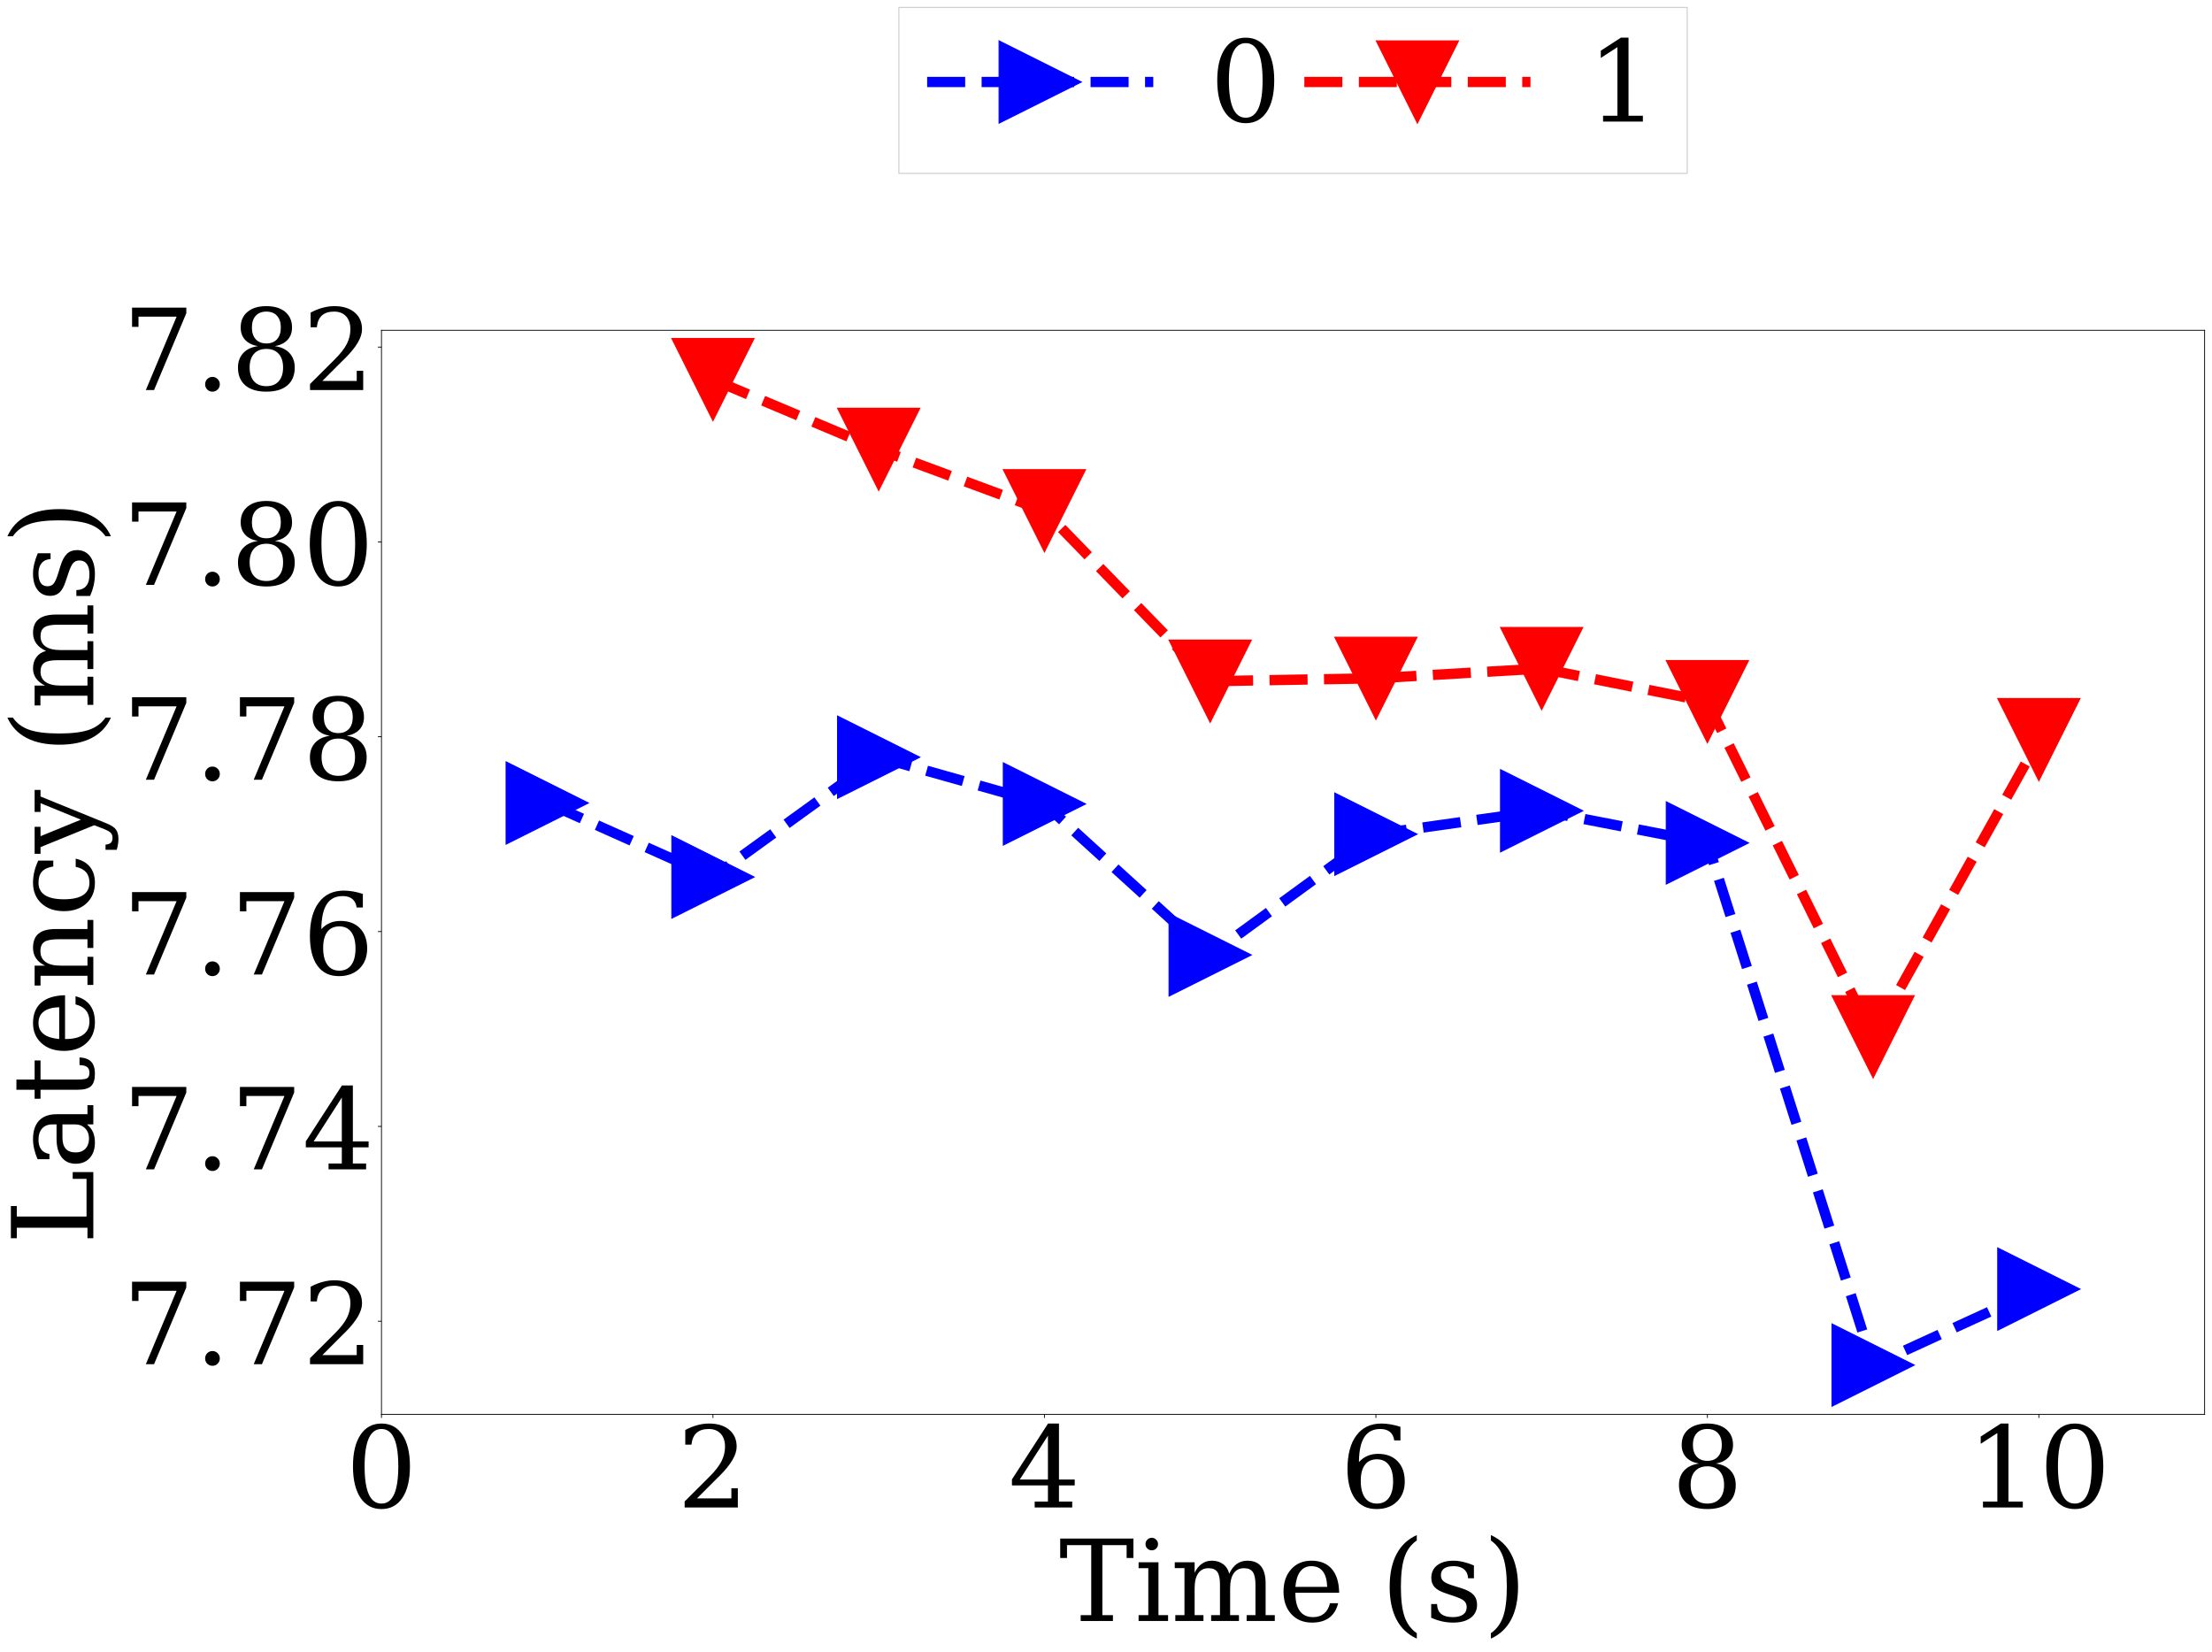
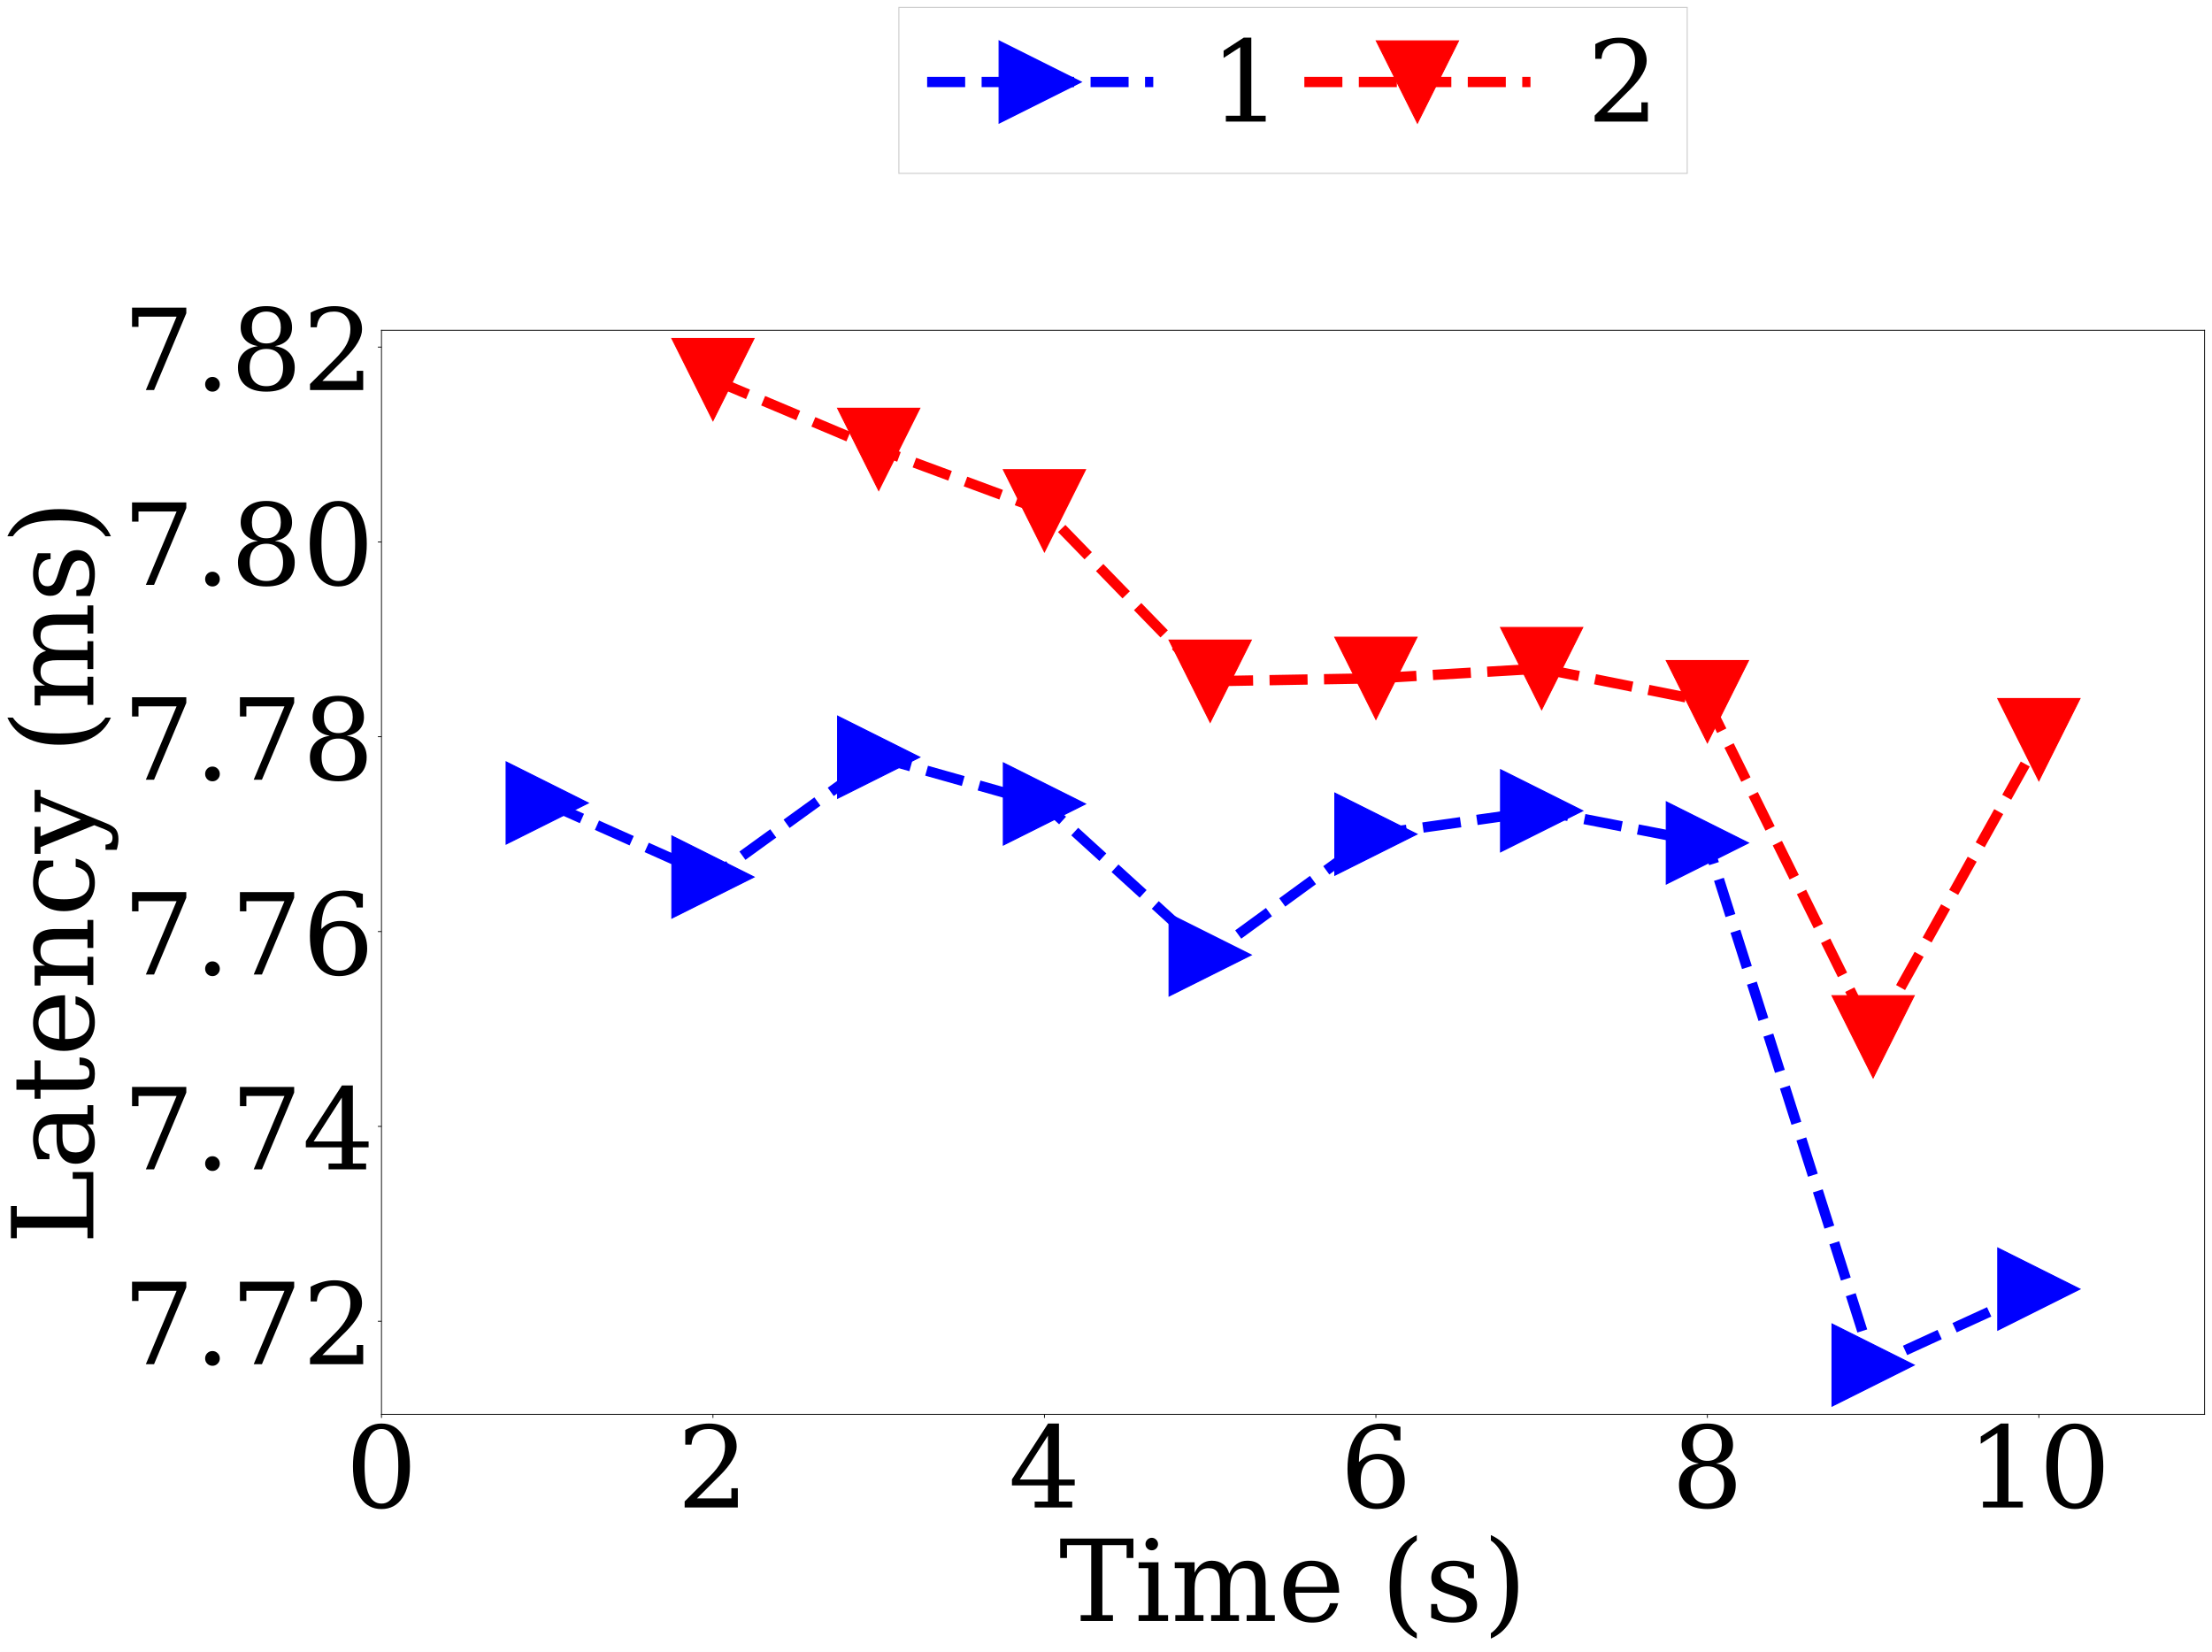
<svg xmlns="http://www.w3.org/2000/svg" xmlns:xlink="http://www.w3.org/1999/xlink" width="2152.068pt" height="1607.074pt" viewBox="0 0 2152.068 1607.074" version="1.1">
  <defs>
    <style type="text/css">*{stroke-linejoin: round; stroke-linecap: butt}</style>
  </defs>
  <g id="figure_1">
    <g id="patch_1">
      <path d="M 0 1607.074  L 2152.068 1607.074  L 2152.068 0  L 0 0  z " style="fill: #ffffff; stroke: #ffffff; stroke-linejoin: miter" />
    </g>
    <g id="axes_1">
      <g id="patch_2">
        <path d="M 371.145 1375.955  L 2144.868 1375.955  L 2144.868 321.322  L 371.145 321.322  z " style="fill: #ffffff" />
      </g>
      <g id="matplotlib.axis_1">
        <g id="xtick_1">
          <g id="line2d_1">
            <defs>
-               <path id="m2ff4330e94" d="M 0 0  L 0 3.5  " style="stroke: #000000; stroke-width: 0.8" />
+               <path id="mf82918ef81" d="M 0 0  L 0 3.5  " style="stroke: #000000; stroke-width: 0.8" />
            </defs>
            <g>
-               <use xlink:href="#m2ff4330e94" x="371.145" y="1375.955" style="stroke: #000000; stroke-width: 0.8" />
+               <use xlink:href="#mf82918ef81" x="371.145" y="1375.955" style="stroke: #000000; stroke-width: 0.8" />
            </g>
          </g>
          <g id="text_1">
            <g transform="translate(336.1516 1466.538) scale(1.1 -1.1)">
              <defs>
                <path id="DejaVuSerif-30" d="M 2034 219  Q 2513 219 2750 744  Q 2988 1269 2988 2328  Q 2988 3391 2750 3916  Q 2513 4441 2034 4441  Q 1556 4441 1318 3916  Q 1081 3391 1081 2328  Q 1081 1269 1318 744  Q 1556 219 2034 219  z M 2034 -91  Q 1275 -91 848 546  Q 422 1184 422 2328  Q 422 3475 848 4112  Q 1275 4750 2034 4750  Q 2797 4750 3222 4112  Q 3647 3475 3647 2328  Q 3647 1184 3222 546  Q 2797 -91 2034 -91  z " transform="scale(0.015625)" />
              </defs>
              <use xlink:href="#DejaVuSerif-30" />
            </g>
          </g>
        </g>
        <g id="xtick_2">
          <g id="line2d_2">
            <g>
-               <use xlink:href="#m2ff4330e94" x="693.64" y="1375.955" style="stroke: #000000; stroke-width: 0.8" />
+               <use xlink:href="#mf82918ef81" x="693.64" y="1375.955" style="stroke: #000000; stroke-width: 0.8" />
            </g>
          </g>
          <g id="text_2">
            <g transform="translate(658.6466 1466.538) scale(1.1 -1.1)">
              <defs>
                <path id="DejaVuSerif-32" d="M 819 3553  L 469 3553  L 469 4384  Q 803 4563 1142 4656  Q 1481 4750 1806 4750  Q 2534 4750 2956 4397  Q 3378 4044 3378 3438  Q 3378 2753 2422 1800  Q 2347 1728 2309 1691  L 1131 513  L 3078 513  L 3078 1088  L 3444 1088  L 3444 0  L 434 0  L 434 341  L 1850 1753  Q 2319 2222 2519 2614  Q 2719 3006 2719 3438  Q 2719 3909 2473 4175  Q 2228 4441 1797 4441  Q 1350 4441 1106 4219  Q 863 3997 819 3553  z " transform="scale(0.015625)" />
              </defs>
              <use xlink:href="#DejaVuSerif-32" />
            </g>
          </g>
        </g>
        <g id="xtick_3">
          <g id="line2d_3">
            <g>
-               <use xlink:href="#m2ff4330e94" x="1016.135" y="1375.955" style="stroke: #000000; stroke-width: 0.8" />
+               <use xlink:href="#mf82918ef81" x="1016.135" y="1375.955" style="stroke: #000000; stroke-width: 0.8" />
            </g>
          </g>
          <g id="text_3">
            <g transform="translate(981.1416 1466.538) scale(1.1 -1.1)">
              <defs>
                <path id="DejaVuSerif-34" d="M 2234 1581  L 2234 4063  L 641 1581  L 2234 1581  z M 3609 0  L 1484 0  L 1484 331  L 2234 331  L 2234 1247  L 197 1247  L 197 1588  L 2241 4750  L 2859 4750  L 2859 1581  L 3750 1581  L 3750 1247  L 2859 1247  L 2859 331  L 3609 331  L 3609 0  z " transform="scale(0.015625)" />
              </defs>
              <use xlink:href="#DejaVuSerif-34" />
            </g>
          </g>
        </g>
        <g id="xtick_4">
          <g id="line2d_4">
            <g>
-               <use xlink:href="#m2ff4330e94" x="1338.63" y="1375.955" style="stroke: #000000; stroke-width: 0.8" />
+               <use xlink:href="#mf82918ef81" x="1338.63" y="1375.955" style="stroke: #000000; stroke-width: 0.8" />
            </g>
          </g>
          <g id="text_4">
            <g transform="translate(1303.637 1466.538) scale(1.1 -1.1)">
              <defs>
                <path id="DejaVuSerif-36" d="M 2094 219  Q 2534 219 2771 542  Q 3009 866 3009 1472  Q 3009 2078 2771 2401  Q 2534 2725 2094 2725  Q 1647 2725 1412 2412  Q 1178 2100 1178 1509  Q 1178 888 1415 553  Q 1653 219 2094 219  z M 1075 2569  Q 1288 2803 1556 2918  Q 1825 3034 2163 3034  Q 2859 3034 3264 2615  Q 3669 2197 3669 1472  Q 3669 763 3233 336  Q 2797 -91 2069 -91  Q 1278 -91 853 498  Q 428 1088 428 2181  Q 428 3406 931 4078  Q 1434 4750 2350 4750  Q 2597 4750 2869 4703  Q 3141 4656 3425 4563  L 3425 3794  L 3072 3794  Q 3034 4109 2831 4275  Q 2628 4441 2284 4441  Q 1678 4441 1381 3981  Q 1084 3522 1075 2569  z " transform="scale(0.015625)" />
              </defs>
              <use xlink:href="#DejaVuSerif-36" />
            </g>
          </g>
        </g>
        <g id="xtick_5">
          <g id="line2d_5">
            <g>
-               <use xlink:href="#m2ff4330e94" x="1661.125" y="1375.955" style="stroke: #000000; stroke-width: 0.8" />
+               <use xlink:href="#mf82918ef81" x="1661.125" y="1375.955" style="stroke: #000000; stroke-width: 0.8" />
            </g>
          </g>
          <g id="text_5">
            <g transform="translate(1626.132 1466.538) scale(1.1 -1.1)">
              <defs>
                <path id="DejaVuSerif-38" d="M 2981 1275  Q 2981 1775 2732 2051  Q 2484 2328 2034 2328  Q 1584 2328 1336 2051  Q 1088 1775 1088 1275  Q 1088 772 1336 495  Q 1584 219 2034 219  Q 2484 219 2732 495  Q 2981 772 2981 1275  z M 2853 3541  Q 2853 3966 2637 4203  Q 2422 4441 2034 4441  Q 1650 4441 1433 4203  Q 1216 3966 1216 3541  Q 1216 3113 1433 2875  Q 1650 2638 2034 2638  Q 2422 2638 2637 2875  Q 2853 3113 2853 3541  z M 2516 2484  Q 3047 2413 3344 2092  Q 3641 1772 3641 1275  Q 3641 619 3225 264  Q 2809 -91 2034 -91  Q 1263 -91 845 264  Q 428 619 428 1275  Q 428 1772 725 2092  Q 1022 2413 1556 2484  Q 1084 2569 832 2842  Q 581 3116 581 3541  Q 581 4103 968 4426  Q 1356 4750 2034 4750  Q 2713 4750 3100 4426  Q 3488 4103 3488 3541  Q 3488 3116 3236 2842  Q 2984 2569 2516 2484  z " transform="scale(0.015625)" />
              </defs>
              <use xlink:href="#DejaVuSerif-38" />
            </g>
          </g>
        </g>
        <g id="xtick_6">
          <g id="line2d_6">
            <g>
-               <use xlink:href="#m2ff4330e94" x="1983.62" y="1375.955" style="stroke: #000000; stroke-width: 0.8" />
+               <use xlink:href="#mf82918ef81" x="1983.62" y="1375.955" style="stroke: #000000; stroke-width: 0.8" />
            </g>
          </g>
          <g id="text_6">
            <g transform="translate(1913.633 1466.538) scale(1.1 -1.1)">
              <defs>
                <path id="DejaVuSerif-31" d="M 909 0  L 909 331  L 1722 331  L 1722 4213  L 781 3603  L 781 4013  L 1919 4750  L 2350 4750  L 2350 331  L 3163 331  L 3163 0  L 909 0  z " transform="scale(0.015625)" />
              </defs>
              <use xlink:href="#DejaVuSerif-31" />
              <use xlink:href="#DejaVuSerif-30" x="63.623" />
            </g>
          </g>
        </g>
        <g id="text_7">
          <g transform="translate(1030.401 1576.997) scale(1.1 -1.1)">
            <defs>
              <path id="DejaVuSerif-54" d="M 1222 0  L 1222 331  L 1819 331  L 1819 4294  L 447 4294  L 447 3566  L 63 3566  L 63 4666  L 4206 4666  L 4206 3566  L 3822 3566  L 3822 4294  L 2450 4294  L 2450 331  L 3047 331  L 3047 0  L 1222 0  z " transform="scale(0.015625)" />
              <path id="DejaVuSerif-69" d="M 622 4353  Q 622 4497 726 4603  Q 831 4709 978 4709  Q 1122 4709 1226 4603  Q 1331 4497 1331 4353  Q 1331 4206 1228 4103  Q 1125 4000 978 4000  Q 831 4000 726 4103  Q 622 4206 622 4353  z M 1356 331  L 1900 331  L 1900 0  L 231 0  L 231 331  L 781 331  L 781 2988  L 231 2988  L 231 3322  L 1356 3322  L 1356 331  z " transform="scale(0.015625)" />
              <path id="DejaVuSerif-6d" d="M 3316 2675  Q 3481 3041 3739 3227  Q 3997 3413 4341 3413  Q 4863 3413 5119 3089  Q 5375 2766 5375 2113  L 5375 331  L 5894 331  L 5894 0  L 4300 0  L 4300 331  L 4800 331  L 4800 2047  Q 4800 2556 4650 2772  Q 4500 2988 4153 2988  Q 3769 2988 3567 2697  Q 3366 2406 3366 1850  L 3366 331  L 3866 331  L 3866 0  L 2291 0  L 2291 331  L 2791 331  L 2791 2069  Q 2791 2566 2641 2777  Q 2491 2988 2144 2988  Q 1759 2988 1557 2697  Q 1356 2406 1356 1850  L 1356 331  L 1856 331  L 1856 0  L 263 0  L 263 331  L 781 331  L 781 2994  L 231 2994  L 231 3322  L 1356 3322  L 1356 2731  Q 1516 3063 1762 3238  Q 2009 3413 2322 3413  Q 2709 3413 2968 3220  Q 3228 3028 3316 2675  z " transform="scale(0.015625)" />
              <path id="DejaVuSerif-65" d="M 3469 1600  L 991 1600  L 991 1575  Q 991 903 1244 561  Q 1497 219 1991 219  Q 2369 219 2611 417  Q 2853 616 2950 1006  L 3413 1006  Q 3275 459 2904 184  Q 2534 -91 1931 -91  Q 1203 -91 761 389  Q 319 869 319 1663  Q 319 2450 753 2931  Q 1188 3413 1894 3413  Q 2647 3413 3050 2948  Q 3453 2484 3469 1600  z M 2791 1931  Q 2772 2513 2545 2808  Q 2319 3103 1894 3103  Q 1497 3103 1269 2806  Q 1041 2509 991 1931  L 2791 1931  z " transform="scale(0.015625)" />
              <path id="DejaVuSerif-20" transform="scale(0.015625)" />
              <path id="DejaVuSerif-28" d="M 2041 -997  Q 1281 -656 893 83  Q 506 822 506 1931  Q 506 3044 893 3783  Q 1281 4522 2041 4863  L 2041 4556  Q 1559 4225 1350 3623  Q 1141 3022 1141 1931  Q 1141 844 1350 242  Q 1559 -359 2041 -691  L 2041 -997  z " transform="scale(0.015625)" />
              <path id="DejaVuSerif-73" d="M 359 184  L 359 959  L 691 959  Q 703 588 923 403  Q 1144 219 1575 219  Q 1963 219 2166 364  Q 2369 509 2369 788  Q 2369 1006 2220 1140  Q 2072 1275 1594 1428  L 1178 1569  Q 750 1706 558 1912  Q 366 2119 366 2438  Q 366 2894 700 3153  Q 1034 3413 1625 3413  Q 1888 3413 2178 3344  Q 2469 3275 2778 3144  L 2778 2419  L 2447 2419  Q 2434 2741 2221 2922  Q 2009 3103 1644 3103  Q 1281 3103 1095 2975  Q 909 2847 909 2591  Q 909 2381 1050 2254  Q 1191 2128 1613 1997  L 2069 1856  Q 2541 1709 2748 1489  Q 2956 1269 2956 922  Q 2956 450 2595 179  Q 2234 -91 1600 -91  Q 1278 -91 972 -22  Q 666 47 359 184  z " transform="scale(0.015625)" />
              <path id="DejaVuSerif-29" d="M 453 -997  L 453 -691  Q 934 -359 1145 242  Q 1356 844 1356 1931  Q 1356 3022 1145 3623  Q 934 4225 453 4556  L 453 4863  Q 1216 4522 1603 3783  Q 1991 3044 1991 1931  Q 1991 822 1603 83  Q 1216 -656 453 -997  z " transform="scale(0.015625)" />
            </defs>
            <use xlink:href="#DejaVuSerif-54" />
            <use xlink:href="#DejaVuSerif-69" x="66.699" />
            <use xlink:href="#DejaVuSerif-6d" x="98.682" />
            <use xlink:href="#DejaVuSerif-65" x="193.506" />
            <use xlink:href="#DejaVuSerif-20" x="252.686" />
            <use xlink:href="#DejaVuSerif-28" x="284.473" />
            <use xlink:href="#DejaVuSerif-73" x="323.486" />
            <use xlink:href="#DejaVuSerif-29" x="374.805" />
          </g>
        </g>
      </g>
      <g id="matplotlib.axis_2">
        <g id="ytick_1">
          <g id="line2d_7">
            <defs>
-               <path id="m2bf91a8489" d="M 0 0  L -3.5 0  " style="stroke: #000000; stroke-width: 0.8" />
+               <path id="mcd7229597e" d="M 0 0  L -3.5 0  " style="stroke: #000000; stroke-width: 0.8" />
            </defs>
            <g>
-               <use xlink:href="#m2bf91a8489" x="371.145" y="1285.371" style="stroke: #000000; stroke-width: 0.8" />
+               <use xlink:href="#mcd7229597e" x="371.145" y="1285.371" style="stroke: #000000; stroke-width: 0.8" />
            </g>
          </g>
          <g id="text_8">
            <g transform="translate(119.2234 1327.162) scale(1.1 -1.1)">
              <defs>
                <path id="DejaVuSerif-37" d="M 3609 4347  L 1784 0  L 1319 0  L 3059 4153  L 903 4153  L 903 3578  L 538 3578  L 538 4666  L 3609 4666  L 3609 4347  z " transform="scale(0.015625)" />
                <path id="DejaVuSerif-2e" d="M 603 325  Q 603 500 722 622  Q 841 744 1019 744  Q 1191 744 1312 622  Q 1434 500 1434 325  Q 1434 153 1312 31  Q 1191 -91 1019 -91  Q 841 -91 722 29  Q 603 150 603 325  z " transform="scale(0.015625)" />
              </defs>
              <use xlink:href="#DejaVuSerif-37" />
              <use xlink:href="#DejaVuSerif-2e" x="63.623" />
              <use xlink:href="#DejaVuSerif-37" x="95.41" />
              <use xlink:href="#DejaVuSerif-32" x="159.033" />
            </g>
          </g>
        </g>
        <g id="ytick_2">
          <g id="line2d_8">
            <g>
-               <use xlink:href="#m2bf91a8489" x="371.145" y="1095.83" style="stroke: #000000; stroke-width: 0.8" />
+               <use xlink:href="#mcd7229597e" x="371.145" y="1095.83" style="stroke: #000000; stroke-width: 0.8" />
            </g>
          </g>
          <g id="text_9">
            <g transform="translate(119.2234 1137.622) scale(1.1 -1.1)">
              <use xlink:href="#DejaVuSerif-37" />
              <use xlink:href="#DejaVuSerif-2e" x="63.623" />
              <use xlink:href="#DejaVuSerif-37" x="95.41" />
              <use xlink:href="#DejaVuSerif-34" x="159.033" />
            </g>
          </g>
        </g>
        <g id="ytick_3">
          <g id="line2d_9">
            <g>
-               <use xlink:href="#m2bf91a8489" x="371.145" y="906.29" style="stroke: #000000; stroke-width: 0.8" />
+               <use xlink:href="#mcd7229597e" x="371.145" y="906.29" style="stroke: #000000; stroke-width: 0.8" />
            </g>
          </g>
          <g id="text_10">
            <g transform="translate(119.2234 948.0815) scale(1.1 -1.1)">
              <use xlink:href="#DejaVuSerif-37" />
              <use xlink:href="#DejaVuSerif-2e" x="63.623" />
              <use xlink:href="#DejaVuSerif-37" x="95.41" />
              <use xlink:href="#DejaVuSerif-36" x="159.033" />
            </g>
          </g>
        </g>
        <g id="ytick_4">
          <g id="line2d_10">
            <g>
-               <use xlink:href="#m2bf91a8489" x="371.145" y="716.75" style="stroke: #000000; stroke-width: 0.8" />
+               <use xlink:href="#mcd7229597e" x="371.145" y="716.75" style="stroke: #000000; stroke-width: 0.8" />
            </g>
          </g>
          <g id="text_11">
            <g transform="translate(119.2234 758.5413) scale(1.1 -1.1)">
              <use xlink:href="#DejaVuSerif-37" />
              <use xlink:href="#DejaVuSerif-2e" x="63.623" />
              <use xlink:href="#DejaVuSerif-37" x="95.41" />
              <use xlink:href="#DejaVuSerif-38" x="159.033" />
            </g>
          </g>
        </g>
        <g id="ytick_5">
          <g id="line2d_11">
            <g>
-               <use xlink:href="#m2bf91a8489" x="371.145" y="527.21" style="stroke: #000000; stroke-width: 0.8" />
+               <use xlink:href="#mcd7229597e" x="371.145" y="527.21" style="stroke: #000000; stroke-width: 0.8" />
            </g>
          </g>
          <g id="text_12">
            <g transform="translate(119.2234 569.0011) scale(1.1 -1.1)">
              <use xlink:href="#DejaVuSerif-37" />
              <use xlink:href="#DejaVuSerif-2e" x="63.623" />
              <use xlink:href="#DejaVuSerif-38" x="95.41" />
              <use xlink:href="#DejaVuSerif-30" x="159.033" />
            </g>
          </g>
        </g>
        <g id="ytick_6">
          <g id="line2d_12">
            <g>
-               <use xlink:href="#m2bf91a8489" x="371.145" y="337.669" style="stroke: #000000; stroke-width: 0.8" />
+               <use xlink:href="#mcd7229597e" x="371.145" y="337.669" style="stroke: #000000; stroke-width: 0.8" />
            </g>
          </g>
          <g id="text_13">
            <g transform="translate(119.2234 379.4609) scale(1.1 -1.1)">
              <use xlink:href="#DejaVuSerif-37" />
              <use xlink:href="#DejaVuSerif-2e" x="63.623" />
              <use xlink:href="#DejaVuSerif-38" x="95.41" />
              <use xlink:href="#DejaVuSerif-32" x="159.033" />
            </g>
          </g>
        </g>
        <g id="text_14">
          <g transform="translate(90.78281 1210.684) rotate(-90) scale(1.1 -1.1)">
            <defs>
              <path id="DejaVuSerif-4c" d="M 353 0  L 353 331  L 947 331  L 947 4331  L 353 4331  L 353 4666  L 2175 4666  L 2175 4331  L 1581 4331  L 1581 384  L 3713 384  L 3713 1166  L 4097 1166  L 4097 0  L 353 0  z " transform="scale(0.015625)" />
              <path id="DejaVuSerif-61" d="M 2547 1044  L 2547 1747  L 1806 1747  Q 1378 1747 1168 1562  Q 959 1378 959 997  Q 959 650 1171 447  Q 1384 244 1747 244  Q 2106 244 2326 466  Q 2547 688 2547 1044  z M 3122 2075  L 3122 331  L 3634 331  L 3634 0  L 2547 0  L 2547 359  Q 2356 128 2106 18  Q 1856 -91 1522 -91  Q 969 -91 644 203  Q 319 497 319 997  Q 319 1513 691 1797  Q 1063 2081 1741 2081  L 2547 2081  L 2547 2309  Q 2547 2688 2317 2895  Q 2088 3103 1672 3103  Q 1328 3103 1125 2947  Q 922 2791 872 2484  L 575 2484  L 575 3156  Q 875 3284 1158 3348  Q 1441 3413 1709 3413  Q 2400 3413 2761 3070  Q 3122 2728 3122 2075  z " transform="scale(0.015625)" />
              <path id="DejaVuSerif-74" d="M 691 2988  L 184 2988  L 184 3322  L 691 3322  L 691 4353  L 1269 4353  L 1269 3322  L 2350 3322  L 2350 2988  L 1269 2988  L 1269 878  Q 1269 456 1350 337  Q 1431 219 1650 219  Q 1875 219 1978 351  Q 2081 484 2088 781  L 2522 781  Q 2497 328 2275 118  Q 2053 -91 1600 -91  Q 1103 -91 897 129  Q 691 350 691 878  L 691 2988  z " transform="scale(0.015625)" />
              <path id="DejaVuSerif-6e" d="M 263 0  L 263 331  L 781 331  L 781 2988  L 231 2988  L 231 3322  L 1356 3322  L 1356 2731  Q 1516 3069 1770 3241  Q 2025 3413 2363 3413  Q 2913 3413 3172 3097  Q 3431 2781 3431 2113  L 3431 331  L 3944 331  L 3944 0  L 2356 0  L 2356 331  L 2853 331  L 2853 1931  Q 2853 2541 2703 2767  Q 2553 2994 2175 2994  Q 1775 2994 1565 2701  Q 1356 2409 1356 1850  L 1356 331  L 1856 331  L 1856 0  L 263 0  z " transform="scale(0.015625)" />
              <path id="DejaVuSerif-63" d="M 3291 997  Q 3169 466 2822 187  Q 2475 -91 1925 -91  Q 1200 -91 759 389  Q 319 869 319 1663  Q 319 2459 759 2936  Q 1200 3413 1925 3413  Q 2241 3413 2553 3339  Q 2866 3266 3181 3116  L 3181 2266  L 2847 2266  Q 2781 2703 2561 2903  Q 2341 3103 1931 3103  Q 1466 3103 1228 2742  Q 991 2381 991 1663  Q 991 944 1227 581  Q 1463 219 1931 219  Q 2303 219 2525 412  Q 2747 606 2828 997  L 3291 997  z " transform="scale(0.015625)" />
              <path id="DejaVuSerif-79" d="M 1381 -609  L 1600 -56  L 359 2988  L -19 2988  L -19 3322  L 1509 3322  L 1509 2988  L 978 2988  L 1913 703  L 2847 2988  L 2350 2988  L 2350 3322  L 3597 3322  L 3597 2988  L 3225 2988  L 1703 -750  Q 1547 -1138 1356 -1280  Q 1166 -1422 819 -1422  Q 672 -1422 517 -1397  Q 363 -1372 206 -1325  L 206 -691  L 500 -691  Q 519 -903 608 -995  Q 697 -1088 884 -1088  Q 1056 -1088 1161 -992  Q 1266 -897 1381 -609  z " transform="scale(0.015625)" />
            </defs>
            <use xlink:href="#DejaVuSerif-4c" />
            <use xlink:href="#DejaVuSerif-61" x="66.406" />
            <use xlink:href="#DejaVuSerif-74" x="126.025" />
            <use xlink:href="#DejaVuSerif-65" x="166.211" />
            <use xlink:href="#DejaVuSerif-6e" x="225.391" />
            <use xlink:href="#DejaVuSerif-63" x="289.795" />
            <use xlink:href="#DejaVuSerif-79" x="345.801" />
            <use xlink:href="#DejaVuSerif-20" x="402.295" />
            <use xlink:href="#DejaVuSerif-28" x="434.082" />
            <use xlink:href="#DejaVuSerif-6d" x="473.096" />
            <use xlink:href="#DejaVuSerif-73" x="567.92" />
            <use xlink:href="#DejaVuSerif-29" x="619.238" />
          </g>
        </g>
      </g>
      <g id="line2d_13">
-         <path d="M 532.393 781.194  L 693.64 853.219  L 854.888 736.652  L 1016.135 782.141  L 1177.383 929.035  L 1338.63 811.52  L 1499.878 788.775  L 1661.125 820.049  L 1822.373 1328.017  L 1983.62 1254.096  " clip-path="url(#p481b07b0e8)" style="fill: none; stroke-dasharray: 37,16; stroke-dashoffset: 0; stroke: #0000ff; stroke-width: 10" />
+         <path d="M 532.393 781.194  L 693.64 853.219  L 854.888 736.652  L 1016.135 782.141  L 1177.383 929.035  L 1338.63 811.52  L 1499.878 788.775  L 1661.125 820.049  L 1822.373 1328.017  L 1983.62 1254.096  " clip-path="url(#p1152b88c66)" style="fill: none; stroke-dasharray: 37,16; stroke-dashoffset: 0; stroke: #0000ff; stroke-width: 10" />
        <defs>
-           <path id="ma9961b9952" d="M 40 0  L -40 -40  L -40 40  z " style="stroke: #0000ff; stroke-linejoin: miter" />
+           <path id="mb4725354ae" d="M 40 0  L -40 -40  L -40 40  z " style="stroke: #0000ff; stroke-linejoin: miter" />
        </defs>
-         <g clip-path="url(#p481b07b0e8)">
-           <use xlink:href="#ma9961b9952" x="532.393" y="781.194" style="fill: #0000ff; stroke: #0000ff; stroke-linejoin: miter" />
-           <use xlink:href="#ma9961b9952" x="693.64" y="853.219" style="fill: #0000ff; stroke: #0000ff; stroke-linejoin: miter" />
-           <use xlink:href="#ma9961b9952" x="854.888" y="736.652" style="fill: #0000ff; stroke: #0000ff; stroke-linejoin: miter" />
-           <use xlink:href="#ma9961b9952" x="1016.135" y="782.141" style="fill: #0000ff; stroke: #0000ff; stroke-linejoin: miter" />
-           <use xlink:href="#ma9961b9952" x="1177.383" y="929.035" style="fill: #0000ff; stroke: #0000ff; stroke-linejoin: miter" />
-           <use xlink:href="#ma9961b9952" x="1338.63" y="811.52" style="fill: #0000ff; stroke: #0000ff; stroke-linejoin: miter" />
-           <use xlink:href="#ma9961b9952" x="1499.878" y="788.775" style="fill: #0000ff; stroke: #0000ff; stroke-linejoin: miter" />
-           <use xlink:href="#ma9961b9952" x="1661.125" y="820.049" style="fill: #0000ff; stroke: #0000ff; stroke-linejoin: miter" />
-           <use xlink:href="#ma9961b9952" x="1822.373" y="1328.017" style="fill: #0000ff; stroke: #0000ff; stroke-linejoin: miter" />
-           <use xlink:href="#ma9961b9952" x="1983.62" y="1254.096" style="fill: #0000ff; stroke: #0000ff; stroke-linejoin: miter" />
+         <g clip-path="url(#p1152b88c66)">
+           <use xlink:href="#mb4725354ae" x="532.393" y="781.194" style="fill: #0000ff; stroke: #0000ff; stroke-linejoin: miter" />
+           <use xlink:href="#mb4725354ae" x="693.64" y="853.219" style="fill: #0000ff; stroke: #0000ff; stroke-linejoin: miter" />
+           <use xlink:href="#mb4725354ae" x="854.888" y="736.652" style="fill: #0000ff; stroke: #0000ff; stroke-linejoin: miter" />
+           <use xlink:href="#mb4725354ae" x="1016.135" y="782.141" style="fill: #0000ff; stroke: #0000ff; stroke-linejoin: miter" />
+           <use xlink:href="#mb4725354ae" x="1177.383" y="929.035" style="fill: #0000ff; stroke: #0000ff; stroke-linejoin: miter" />
+           <use xlink:href="#mb4725354ae" x="1338.63" y="811.52" style="fill: #0000ff; stroke: #0000ff; stroke-linejoin: miter" />
+           <use xlink:href="#mb4725354ae" x="1499.878" y="788.775" style="fill: #0000ff; stroke: #0000ff; stroke-linejoin: miter" />
+           <use xlink:href="#mb4725354ae" x="1661.125" y="820.049" style="fill: #0000ff; stroke: #0000ff; stroke-linejoin: miter" />
+           <use xlink:href="#mb4725354ae" x="1822.373" y="1328.017" style="fill: #0000ff; stroke: #0000ff; stroke-linejoin: miter" />
+           <use xlink:href="#mb4725354ae" x="1983.62" y="1254.096" style="fill: #0000ff; stroke: #0000ff; stroke-linejoin: miter" />
        </g>
      </g>
      <g id="line2d_14">
-         <path d="M 693.64 369.26  L 854.888 437.178  L 1016.135 496.883  L 1177.383 662.731  L 1338.63 659.888  L 1499.878 650.411  L 1661.125 682.633  L 1822.373 1008.642  L 1983.62 719.593  " clip-path="url(#p481b07b0e8)" style="fill: none; stroke-dasharray: 37,16; stroke-dashoffset: 0; stroke: #ff0000; stroke-width: 10" />
+         <path d="M 693.64 369.26  L 854.888 437.178  L 1016.135 496.883  L 1177.383 662.731  L 1338.63 659.888  L 1499.878 650.411  L 1661.125 682.633  L 1822.373 1008.642  L 1983.62 719.593  " clip-path="url(#p1152b88c66)" style="fill: none; stroke-dasharray: 37,16; stroke-dashoffset: 0; stroke: #ff0000; stroke-width: 10" />
        <defs>
-           <path id="mc2f3f41379" d="M -0 40  L 40 -40  L -40 -40  z " style="stroke: #ff0000; stroke-linejoin: miter" />
+           <path id="mf883b356f1" d="M -0 40  L 40 -40  L -40 -40  z " style="stroke: #ff0000; stroke-linejoin: miter" />
        </defs>
-         <g clip-path="url(#p481b07b0e8)">
-           <use xlink:href="#mc2f3f41379" x="693.64" y="369.26" style="fill: #ff0000; stroke: #ff0000; stroke-linejoin: miter" />
-           <use xlink:href="#mc2f3f41379" x="854.888" y="437.178" style="fill: #ff0000; stroke: #ff0000; stroke-linejoin: miter" />
-           <use xlink:href="#mc2f3f41379" x="1016.135" y="496.883" style="fill: #ff0000; stroke: #ff0000; stroke-linejoin: miter" />
-           <use xlink:href="#mc2f3f41379" x="1177.383" y="662.731" style="fill: #ff0000; stroke: #ff0000; stroke-linejoin: miter" />
-           <use xlink:href="#mc2f3f41379" x="1338.63" y="659.888" style="fill: #ff0000; stroke: #ff0000; stroke-linejoin: miter" />
-           <use xlink:href="#mc2f3f41379" x="1499.878" y="650.411" style="fill: #ff0000; stroke: #ff0000; stroke-linejoin: miter" />
-           <use xlink:href="#mc2f3f41379" x="1661.125" y="682.633" style="fill: #ff0000; stroke: #ff0000; stroke-linejoin: miter" />
-           <use xlink:href="#mc2f3f41379" x="1822.373" y="1008.642" style="fill: #ff0000; stroke: #ff0000; stroke-linejoin: miter" />
-           <use xlink:href="#mc2f3f41379" x="1983.62" y="719.593" style="fill: #ff0000; stroke: #ff0000; stroke-linejoin: miter" />
+         <g clip-path="url(#p1152b88c66)">
+           <use xlink:href="#mf883b356f1" x="693.64" y="369.26" style="fill: #ff0000; stroke: #ff0000; stroke-linejoin: miter" />
+           <use xlink:href="#mf883b356f1" x="854.888" y="437.178" style="fill: #ff0000; stroke: #ff0000; stroke-linejoin: miter" />
+           <use xlink:href="#mf883b356f1" x="1016.135" y="496.883" style="fill: #ff0000; stroke: #ff0000; stroke-linejoin: miter" />
+           <use xlink:href="#mf883b356f1" x="1177.383" y="662.731" style="fill: #ff0000; stroke: #ff0000; stroke-linejoin: miter" />
+           <use xlink:href="#mf883b356f1" x="1338.63" y="659.888" style="fill: #ff0000; stroke: #ff0000; stroke-linejoin: miter" />
+           <use xlink:href="#mf883b356f1" x="1499.878" y="650.411" style="fill: #ff0000; stroke: #ff0000; stroke-linejoin: miter" />
+           <use xlink:href="#mf883b356f1" x="1661.125" y="682.633" style="fill: #ff0000; stroke: #ff0000; stroke-linejoin: miter" />
+           <use xlink:href="#mf883b356f1" x="1822.373" y="1008.642" style="fill: #ff0000; stroke: #ff0000; stroke-linejoin: miter" />
+           <use xlink:href="#mf883b356f1" x="1983.62" y="719.593" style="fill: #ff0000; stroke: #ff0000; stroke-linejoin: miter" />
        </g>
      </g>
      <g id="patch_3">
        <path d="M 371.145 1375.955  L 371.145 321.322  " style="fill: none; stroke: #000000; stroke-width: 0.8; stroke-linejoin: miter; stroke-linecap: square" />
      </g>
      <g id="patch_4">
        <path d="M 2144.868 1375.955  L 2144.868 321.322  " style="fill: none; stroke: #000000; stroke-width: 0.8; stroke-linejoin: miter; stroke-linecap: square" />
      </g>
      <g id="patch_5">
        <path d="M 371.145 1375.955  L 2144.868 1375.955  " style="fill: none; stroke: #000000; stroke-width: 0.8; stroke-linejoin: miter; stroke-linecap: square" />
      </g>
      <g id="patch_6">
        <path d="M 371.145 321.322  L 2144.868 321.322  " style="fill: none; stroke: #000000; stroke-width: 0.8; stroke-linejoin: miter; stroke-linecap: square" />
      </g>
      <g id="legend_1">
        <g id="patch_7">
          <path d="M 874.519 168.659  L 1641.494 168.659  L 1641.494 7.2  L 874.519 7.2  z " style="fill: #ffffff; stroke: #cccccc; stroke-linejoin: miter" />
        </g>
        <g id="line2d_15">
          <path d="M 902.019 79.783  L 1012.019 79.783  L 1122.019 79.783  " style="fill: none; stroke-dasharray: 37,16; stroke-dashoffset: 0; stroke: #0000ff; stroke-width: 10" />
          <g>
-             <use xlink:href="#ma9961b9952" x="1012.019" y="79.783" style="fill: #0000ff; stroke: #0000ff; stroke-linejoin: miter" />
+             <use xlink:href="#mb4725354ae" x="1012.019" y="79.783" style="fill: #0000ff; stroke: #0000ff; stroke-linejoin: miter" />
          </g>
        </g>
        <g id="text_15">
          <g transform="translate(1177.019 118.2828) scale(1.1 -1.1)">
-             <use xlink:href="#DejaVuSerif-30" />
+             <use xlink:href="#DejaVuSerif-31" />
          </g>
        </g>
        <g id="line2d_16">
          <path d="M 1269.007 79.783  L 1379.007 79.783  L 1489.007 79.783  " style="fill: none; stroke-dasharray: 37,16; stroke-dashoffset: 0; stroke: #ff0000; stroke-width: 10" />
          <g>
-             <use xlink:href="#mc2f3f41379" x="1379.007" y="79.783" style="fill: #ff0000; stroke: #ff0000; stroke-linejoin: miter" />
+             <use xlink:href="#mf883b356f1" x="1379.007" y="79.783" style="fill: #ff0000; stroke: #ff0000; stroke-linejoin: miter" />
          </g>
        </g>
        <g id="text_16">
          <g transform="translate(1544.007 118.2828) scale(1.1 -1.1)">
-             <use xlink:href="#DejaVuSerif-31" />
+             <use xlink:href="#DejaVuSerif-32" />
          </g>
        </g>
      </g>
    </g>
  </g>
  <defs>
-     <clipPath id="p481b07b0e8">
+     <clipPath id="p1152b88c66">
      <rect x="371.145" y="321.322" width="1773.723" height="1054.633" />
    </clipPath>
  </defs>
</svg>
